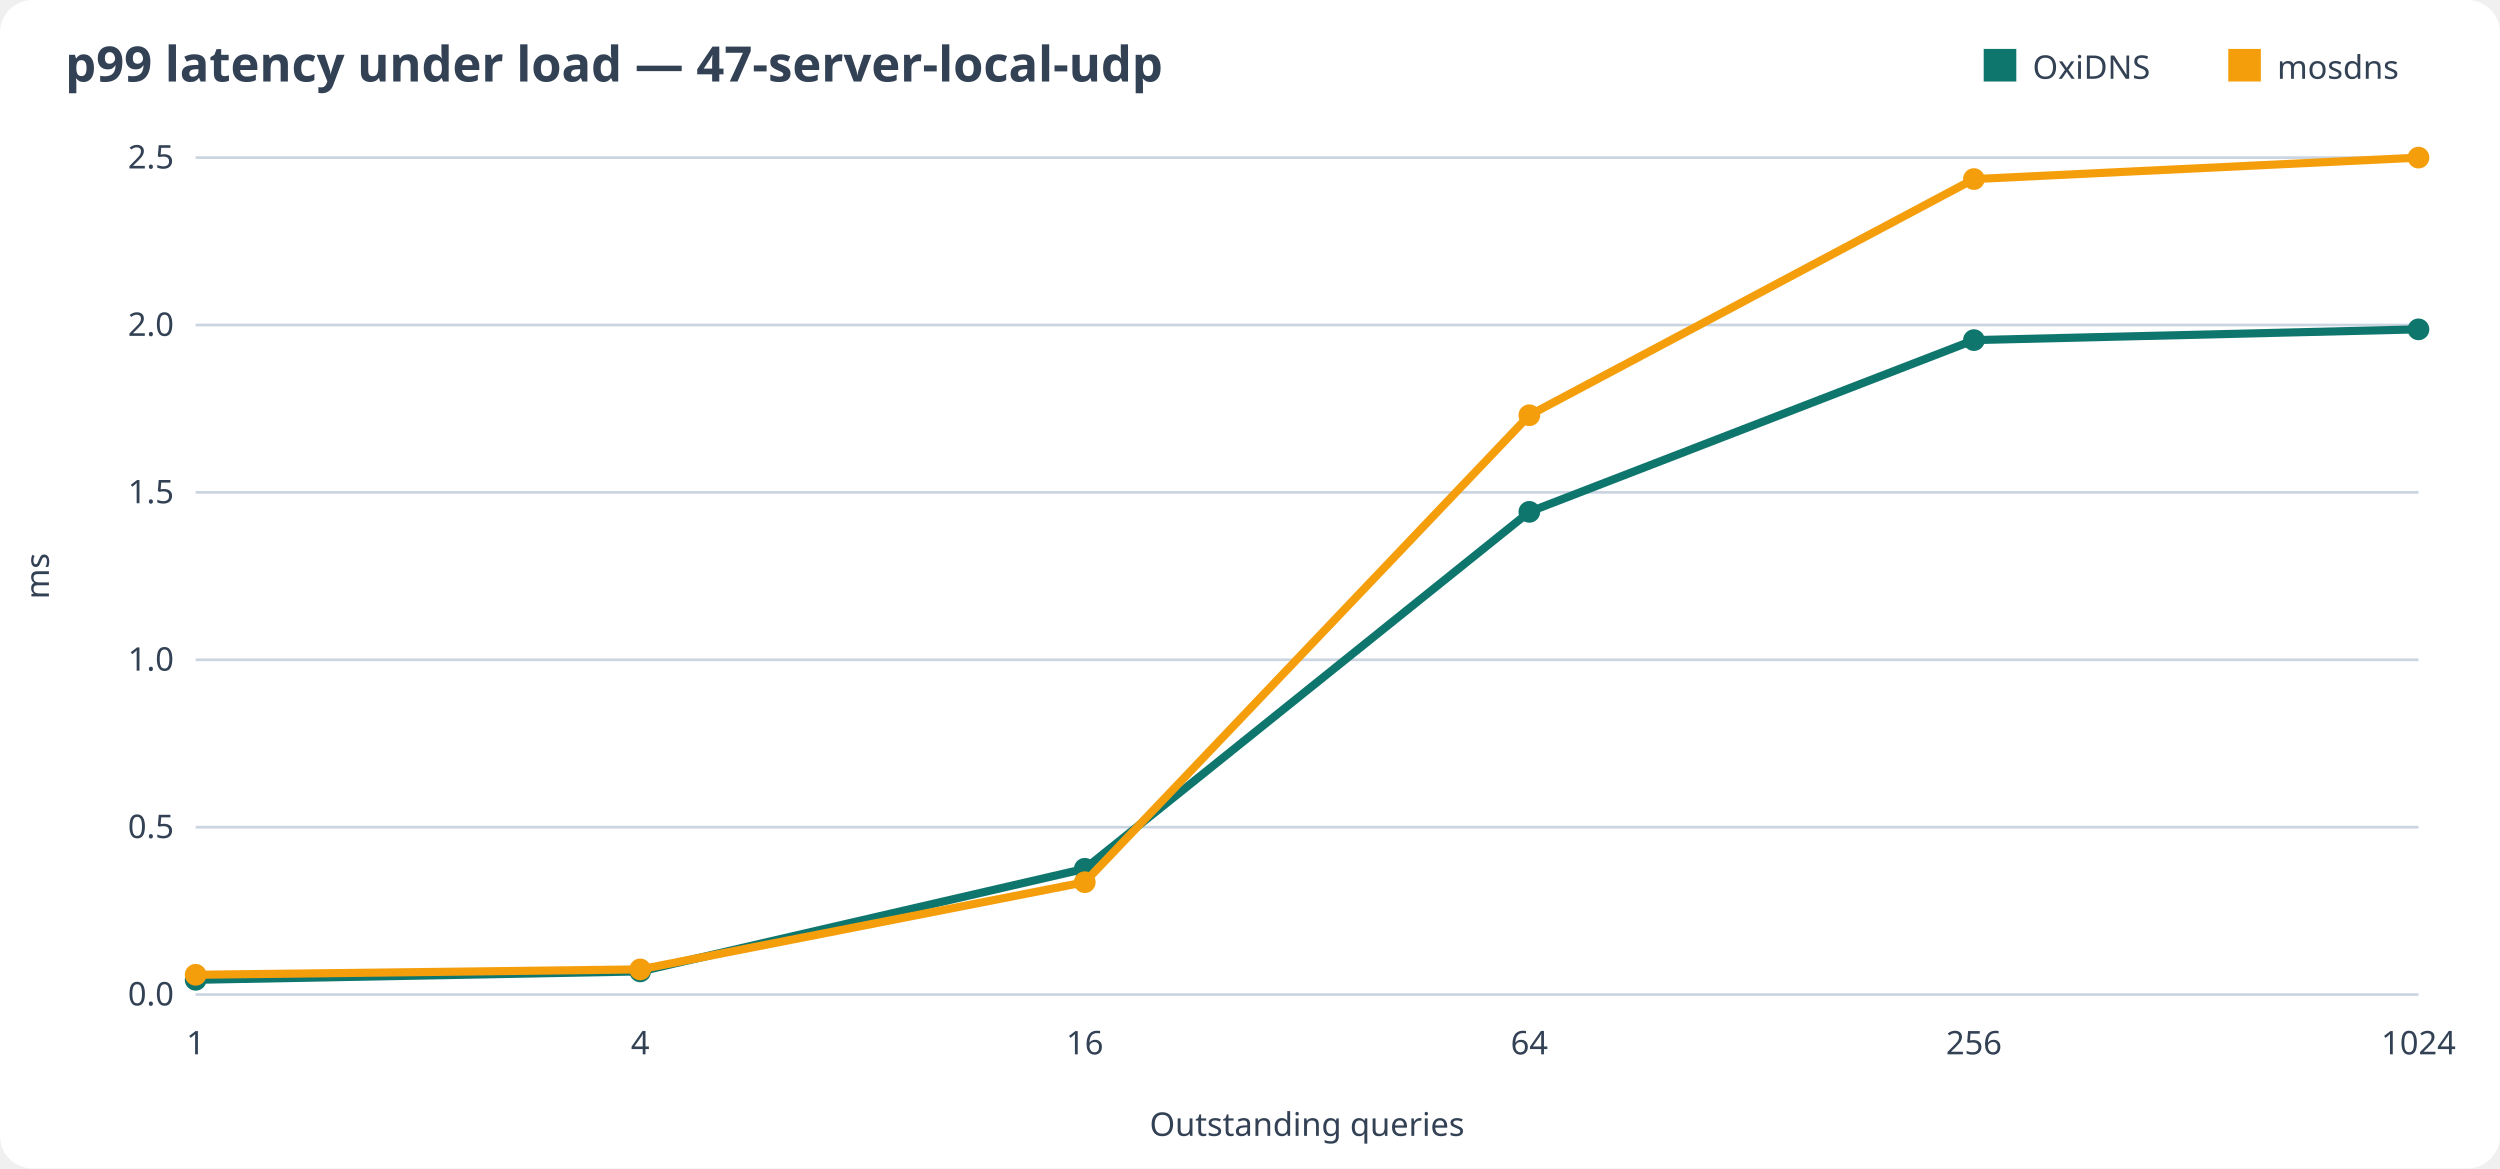
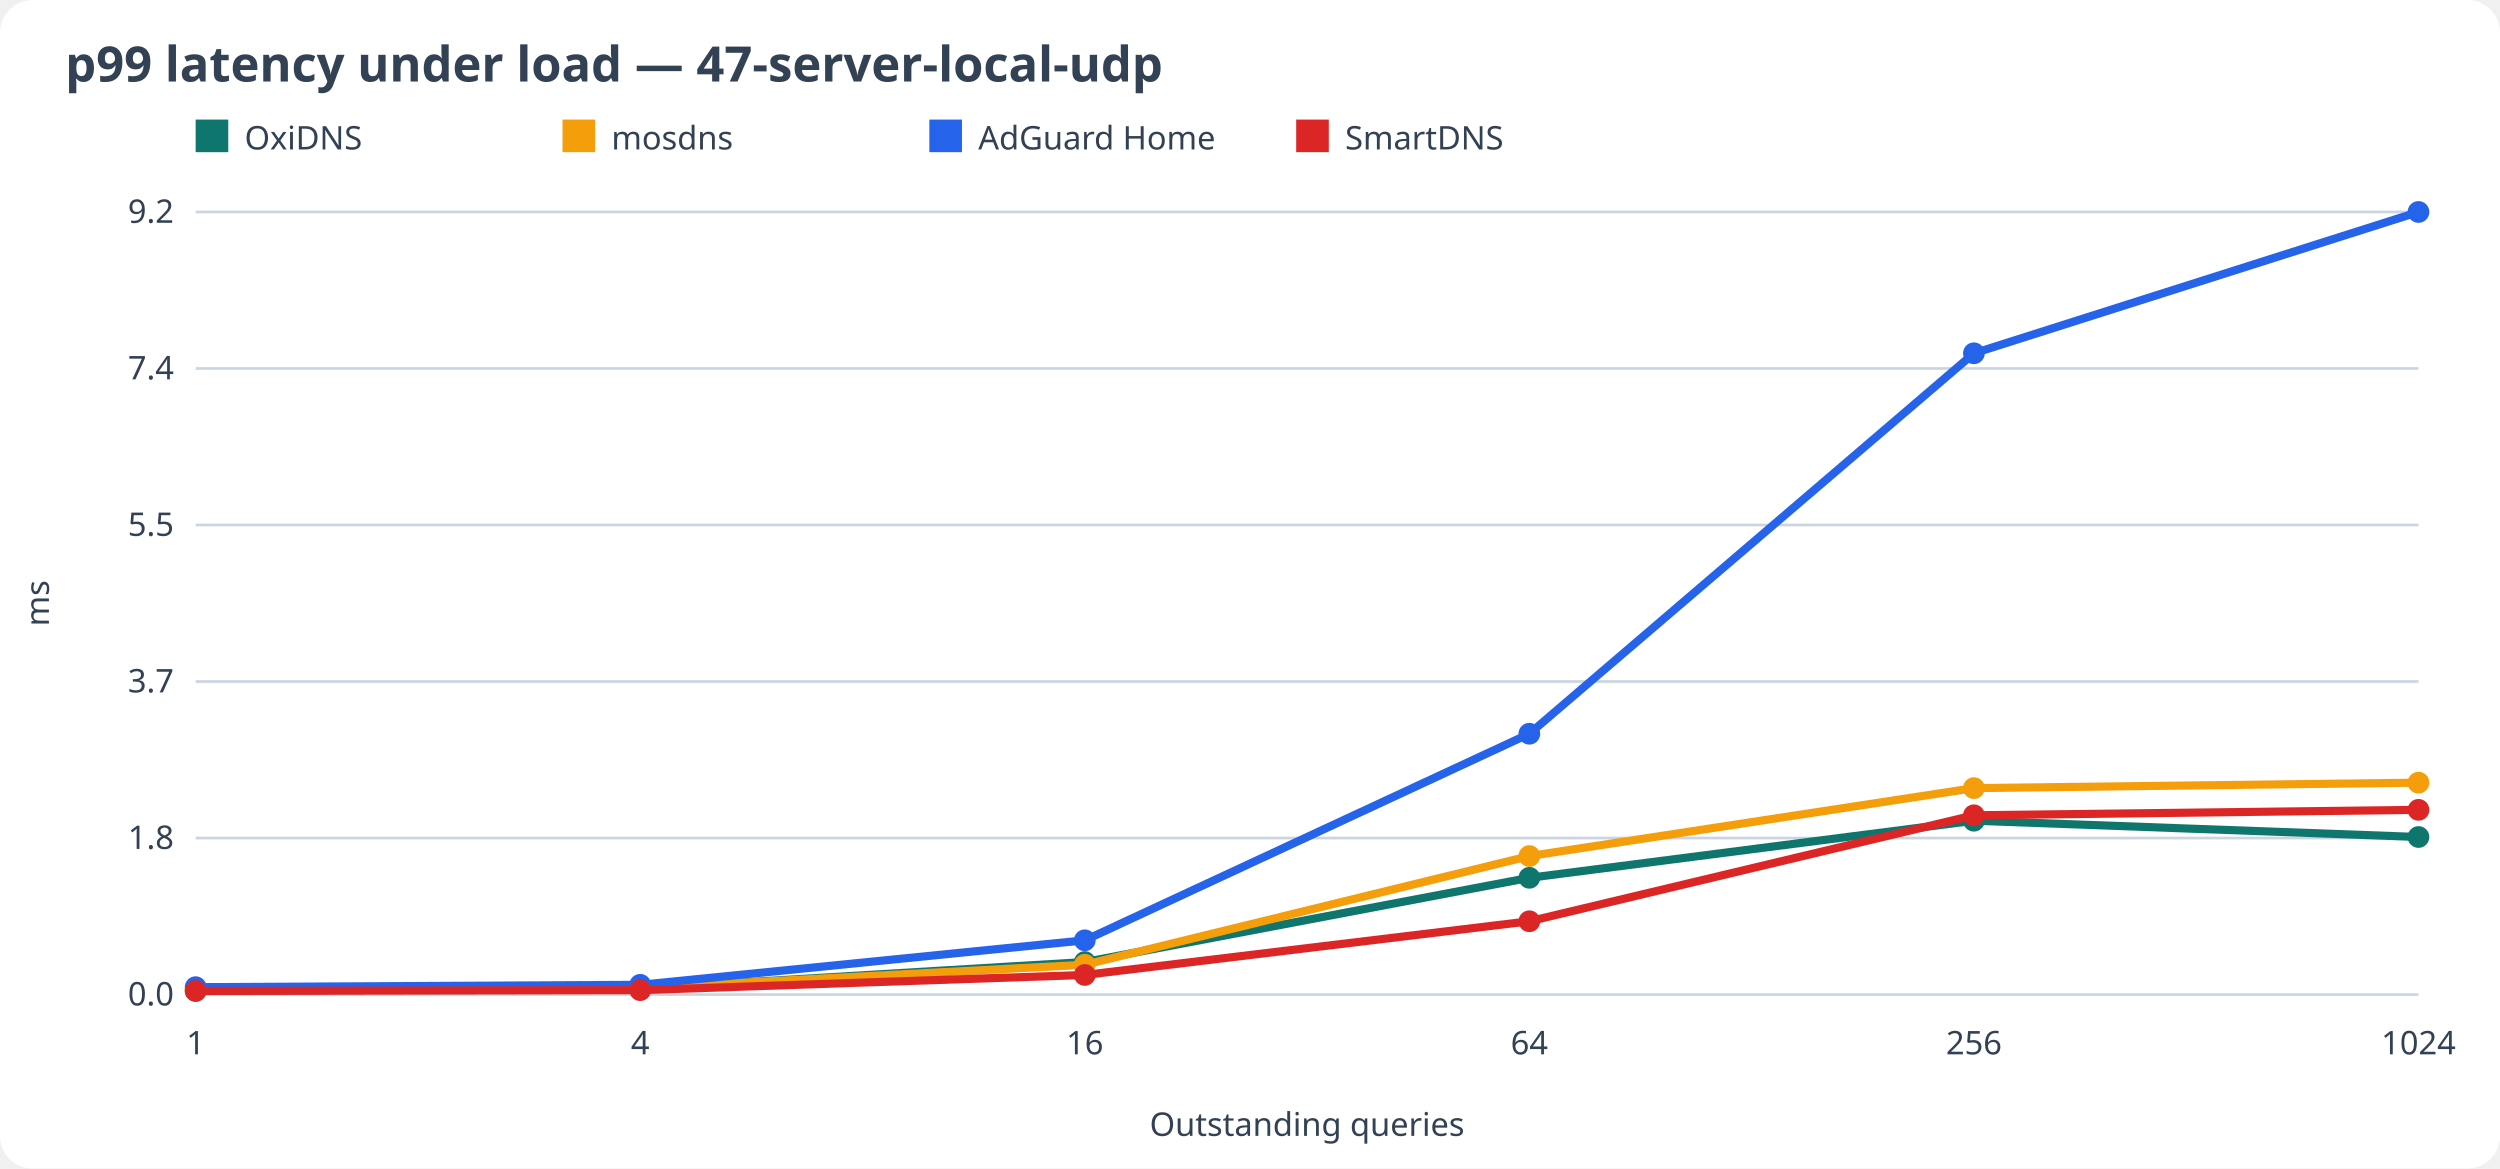
<svg xmlns="http://www.w3.org/2000/svg" role="img" aria-label="p99 latency under load — 47-server-local-udp" viewBox="0 0 920 430">
  <style>text{font-family:system-ui,sans-serif;fill:#334155}.title{font-size:18px;font-weight:600}.label{font-size:12px}.grid{stroke:#cbd5e1;stroke-width:1}.axis{stroke:#64748b;stroke-width:1.2}</style>
  <rect width="100%" height="100%" rx="12" fill="#fff" />
  <text x="24" y="30" class="title">p99 latency under load — 47-server-local-udp</text>
  <line x1="72" y1="366.00" x2="890" y2="366.00" class="grid" />
  <text x="64" y="370.00" text-anchor="end" class="label">0.0</text>
-   <line x1="72" y1="304.40" x2="890" y2="304.40" class="grid" />
-   <text x="64" y="308.40" text-anchor="end" class="label">0.5</text>
-   <line x1="72" y1="242.80" x2="890" y2="242.80" class="grid" />
-   <text x="64" y="246.80" text-anchor="end" class="label">1.0</text>
-   <line x1="72" y1="181.20" x2="890" y2="181.20" class="grid" />
-   <text x="64" y="185.20" text-anchor="end" class="label">1.5</text>
-   <line x1="72" y1="119.60" x2="890" y2="119.60" class="grid" />
-   <text x="64" y="123.60" text-anchor="end" class="label">2.0</text>
-   <line x1="72" y1="58.00" x2="890" y2="58.00" class="grid" />
-   <text x="64" y="62.00" text-anchor="end" class="label">2.5</text>
+   <line x1="72" y1="308.40" x2="890" y2="308.40" class="grid" />
+   <text x="64" y="312.40" text-anchor="end" class="label">1.8</text>
+   <line x1="72" y1="250.80" x2="890" y2="250.80" class="grid" />
+   <text x="64" y="254.80" text-anchor="end" class="label">3.7</text>
+   <line x1="72" y1="193.20" x2="890" y2="193.20" class="grid" />
+   <text x="64" y="197.20" text-anchor="end" class="label">5.5</text>
+   <line x1="72" y1="135.60" x2="890" y2="135.60" class="grid" />
+   <text x="64" y="139.60" text-anchor="end" class="label">7.4</text>
+   <line x1="72" y1="78.00" x2="890" y2="78.00" class="grid" />
+   <text x="64" y="82.00" text-anchor="end" class="label">9.2</text>
  <text x="72.00" y="388" text-anchor="middle" class="label">1</text>
  <text x="235.60" y="388" text-anchor="middle" class="label">4</text>
  <text x="399.20" y="388" text-anchor="middle" class="label">16</text>
  <text x="562.80" y="388" text-anchor="middle" class="label">64</text>
  <text x="726.40" y="388" text-anchor="middle" class="label">256</text>
  <text x="890.00" y="388" text-anchor="middle" class="label">1024</text>
-   <circle cx="72.00" cy="360.57" r="4" fill="#0f766e" />
-   <circle cx="235.60" cy="357.48" r="4" fill="#0f766e" />
-   <circle cx="399.20" cy="319.71" r="4" fill="#0f766e" />
-   <circle cx="562.80" cy="188.36" r="4" fill="#0f766e" />
-   <circle cx="726.40" cy="125.16" r="4" fill="#0f766e" />
-   <circle cx="890.00" cy="121.20" r="4" fill="#0f766e" />
-   <polyline points="72.00,360.57 235.60,357.48 399.20,319.71 562.80,188.36 726.40,125.16 890.00,121.20" fill="none" stroke="#0f766e" stroke-width="3" />
-   <circle cx="72.00" cy="358.72" r="4" fill="#f59e0b" />
-   <circle cx="235.60" cy="356.74" r="4" fill="#f59e0b" />
-   <circle cx="399.20" cy="324.65" r="4" fill="#f59e0b" />
-   <circle cx="562.80" cy="152.81" r="4" fill="#f59e0b" />
-   <circle cx="726.40" cy="65.90" r="4" fill="#f59e0b" />
-   <circle cx="890.00" cy="58.00" r="4" fill="#f59e0b" />
-   <polyline points="72.00,358.72 235.60,356.74 399.20,324.65 562.80,152.81 726.40,65.90 890.00,58.00" fill="none" stroke="#f59e0b" stroke-width="3" />
+   <circle cx="72.00" cy="364.62" r="4" fill="#0f766e" />
+   <circle cx="235.60" cy="363.78" r="4" fill="#0f766e" />
+   <circle cx="399.20" cy="354.03" r="4" fill="#0f766e" />
+   <circle cx="562.80" cy="323.03" r="4" fill="#0f766e" />
+   <circle cx="726.40" cy="302.02" r="4" fill="#0f766e" />
+   <circle cx="890.00" cy="308.02" r="4" fill="#0f766e" />
+   <polyline points="72.00,364.62 235.60,363.78 399.20,354.03 562.80,323.03 726.40,302.02 890.00,308.02" fill="none" stroke="#0f766e" stroke-width="3" />
+   <circle cx="72.00" cy="364.16" r="4" fill="#f59e0b" />
+   <circle cx="235.60" cy="363.59" r="4" fill="#f59e0b" />
+   <circle cx="399.20" cy="355.03" r="4" fill="#f59e0b" />
+   <circle cx="562.80" cy="315.03" r="4" fill="#f59e0b" />
+   <circle cx="726.40" cy="290.02" r="4" fill="#f59e0b" />
+   <circle cx="890.00" cy="288.02" r="4" fill="#f59e0b" />
+   <polyline points="72.00,364.16 235.60,363.59 399.20,355.03 562.80,315.03 726.40,290.02 890.00,288.02" fill="none" stroke="#f59e0b" stroke-width="3" />
+   <circle cx="72.00" cy="363.28" r="4" fill="#2563eb" />
+   <circle cx="235.60" cy="362.41" r="4" fill="#2563eb" />
+   <circle cx="399.20" cy="346.03" r="4" fill="#2563eb" />
+   <circle cx="562.80" cy="270.02" r="4" fill="#2563eb" />
+   <circle cx="726.40" cy="130.01" r="4" fill="#2563eb" />
+   <circle cx="890.00" cy="78.00" r="4" fill="#2563eb" />
+   <polyline points="72.00,363.28 235.60,362.41 399.20,346.03 562.80,270.02 726.40,130.01 890.00,78.00" fill="none" stroke="#2563eb" stroke-width="3" />
+   <circle cx="72.00" cy="364.66" r="4" fill="#dc2626" />
+   <circle cx="235.60" cy="364.37" r="4" fill="#dc2626" />
+   <circle cx="399.20" cy="358.78" r="4" fill="#dc2626" />
+   <circle cx="562.80" cy="339.03" r="4" fill="#dc2626" />
+   <circle cx="726.40" cy="300.02" r="4" fill="#dc2626" />
+   <circle cx="890.00" cy="298.02" r="4" fill="#dc2626" />
+   <polyline points="72.00,364.66 235.60,364.37 399.20,358.78 562.80,339.03 726.40,300.02 890.00,298.02" fill="none" stroke="#dc2626" stroke-width="3" />
  <text x="481.0" y="418" text-anchor="middle" class="label">Outstanding queries</text>
-   <text x="18" y="212.0" transform="rotate(-90 18 212.0)" text-anchor="middle" class="label">ms</text>
-   <rect x="730" y="18" width="12" height="12" fill="#0f766e" />
-   <text x="748" y="29" class="label">OxiDNS</text>
-   <rect x="820" y="18" width="12" height="12" fill="#f59e0b" />
-   <text x="838" y="29" class="label">mosdns</text>
+   <text x="18" y="222.0" transform="rotate(-90 18 222.0)" text-anchor="middle" class="label">ms</text>
+   <rect x="72" y="44" width="12" height="12" fill="#0f766e" />
+   <text x="90" y="55" class="label">OxiDNS</text>
+   <rect x="207" y="44" width="12" height="12" fill="#f59e0b" />
+   <text x="225" y="55" class="label">mosdns</text>
+   <rect x="342" y="44" width="12" height="12" fill="#2563eb" />
+   <text x="360" y="55" class="label">AdGuard Home</text>
+   <rect x="477" y="44" width="12" height="12" fill="#dc2626" />
+   <text x="495" y="55" class="label">SmartDNS</text>
</svg>
